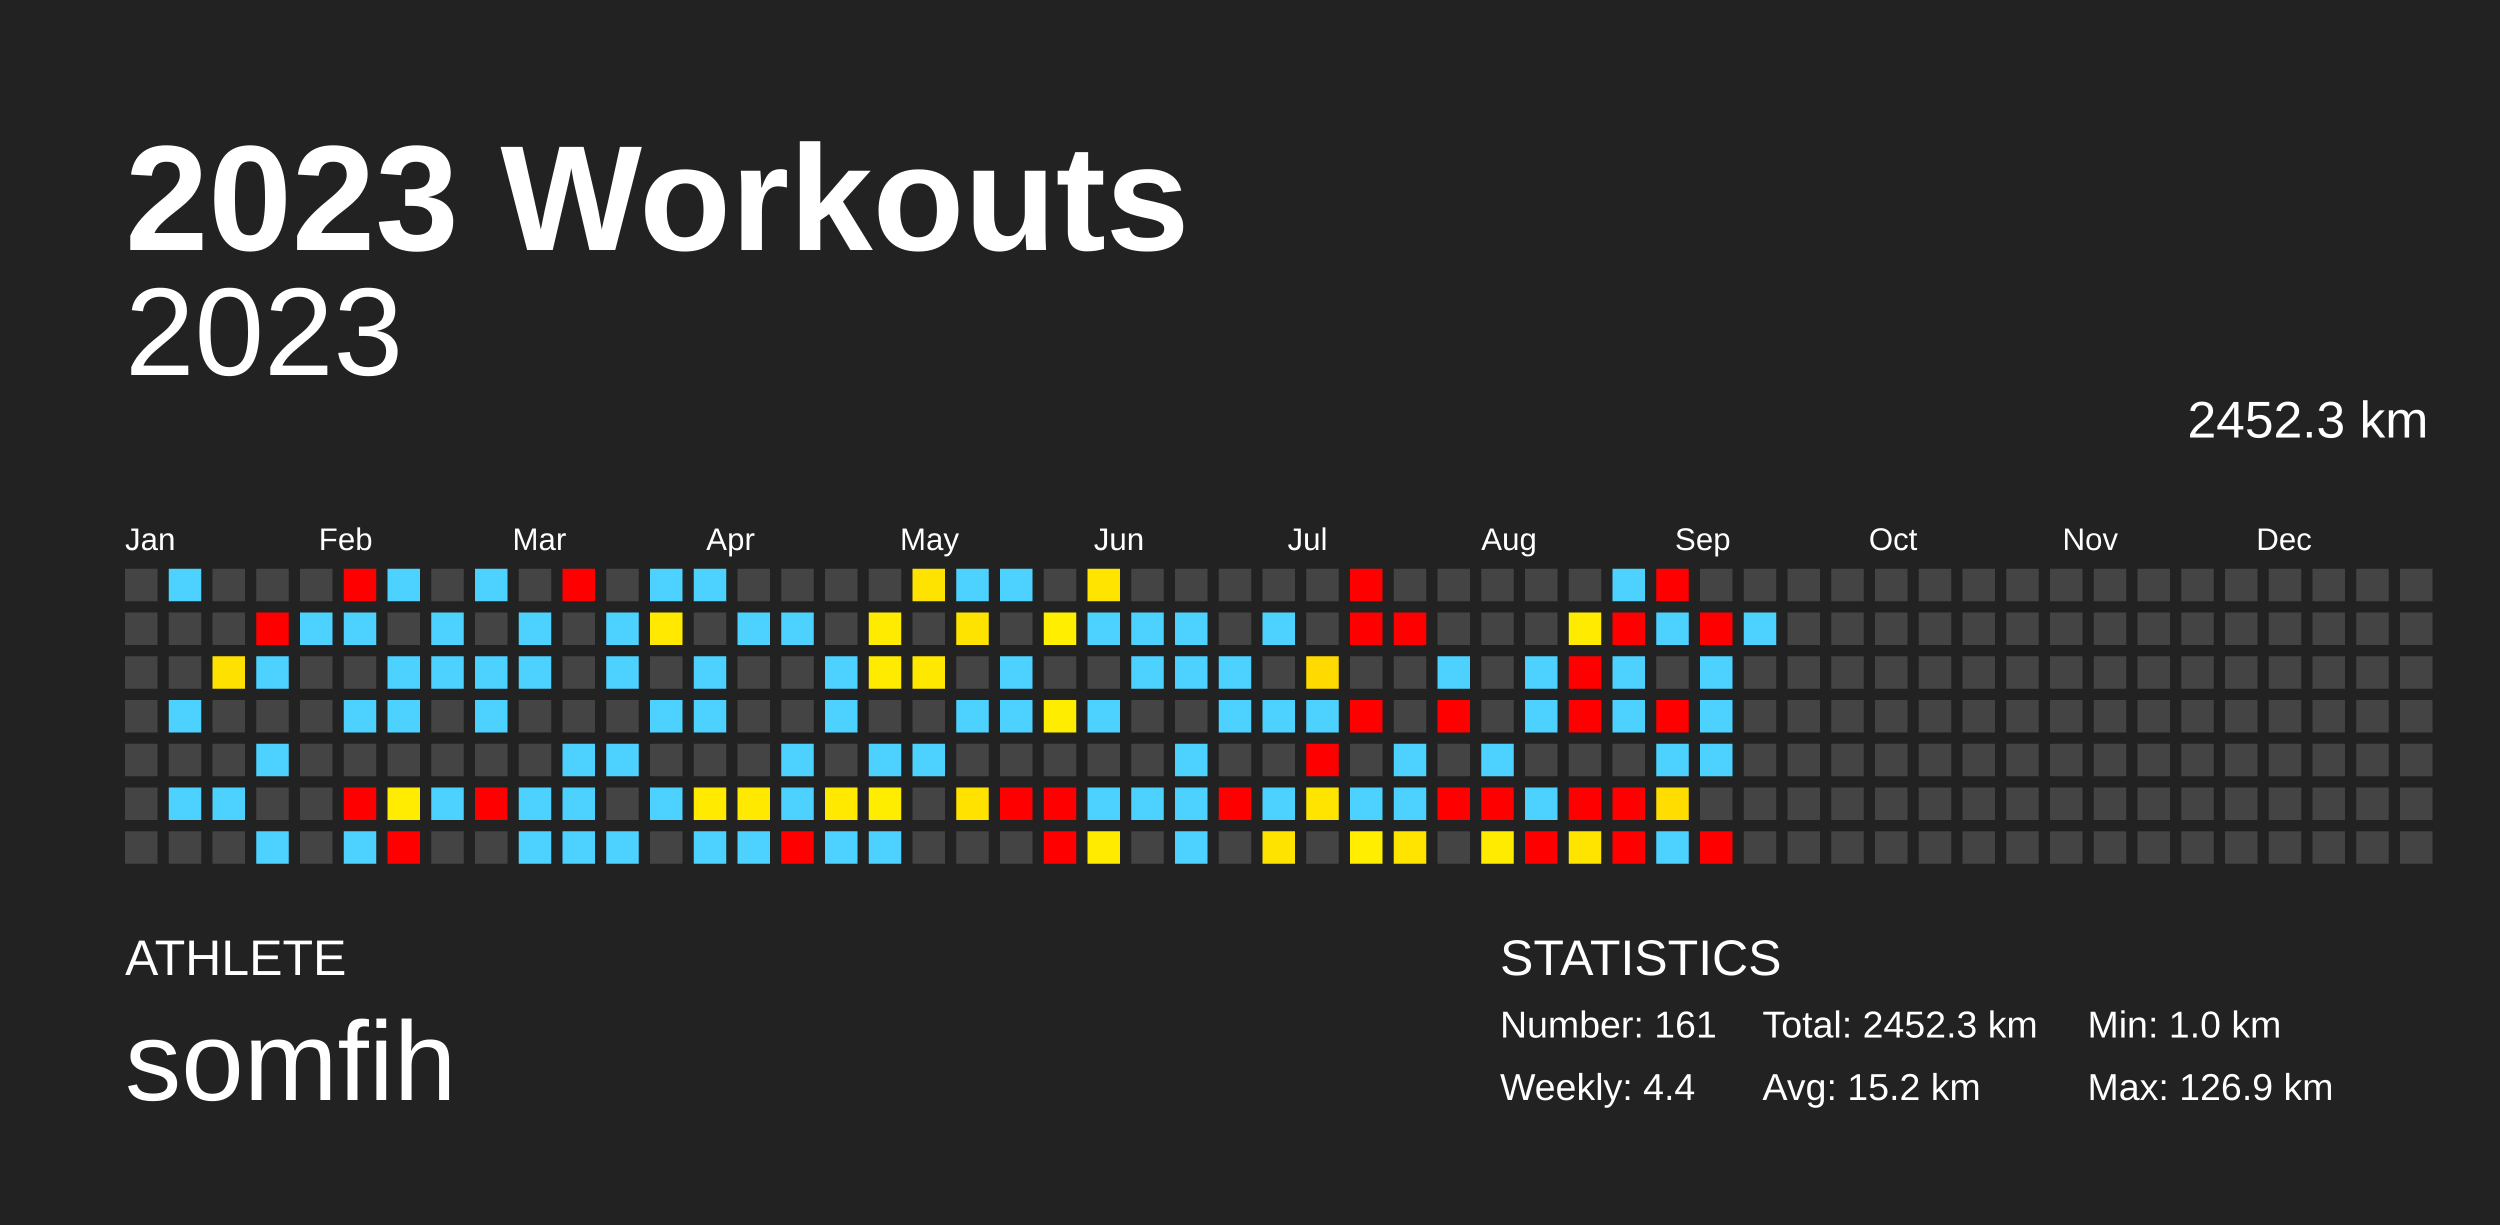
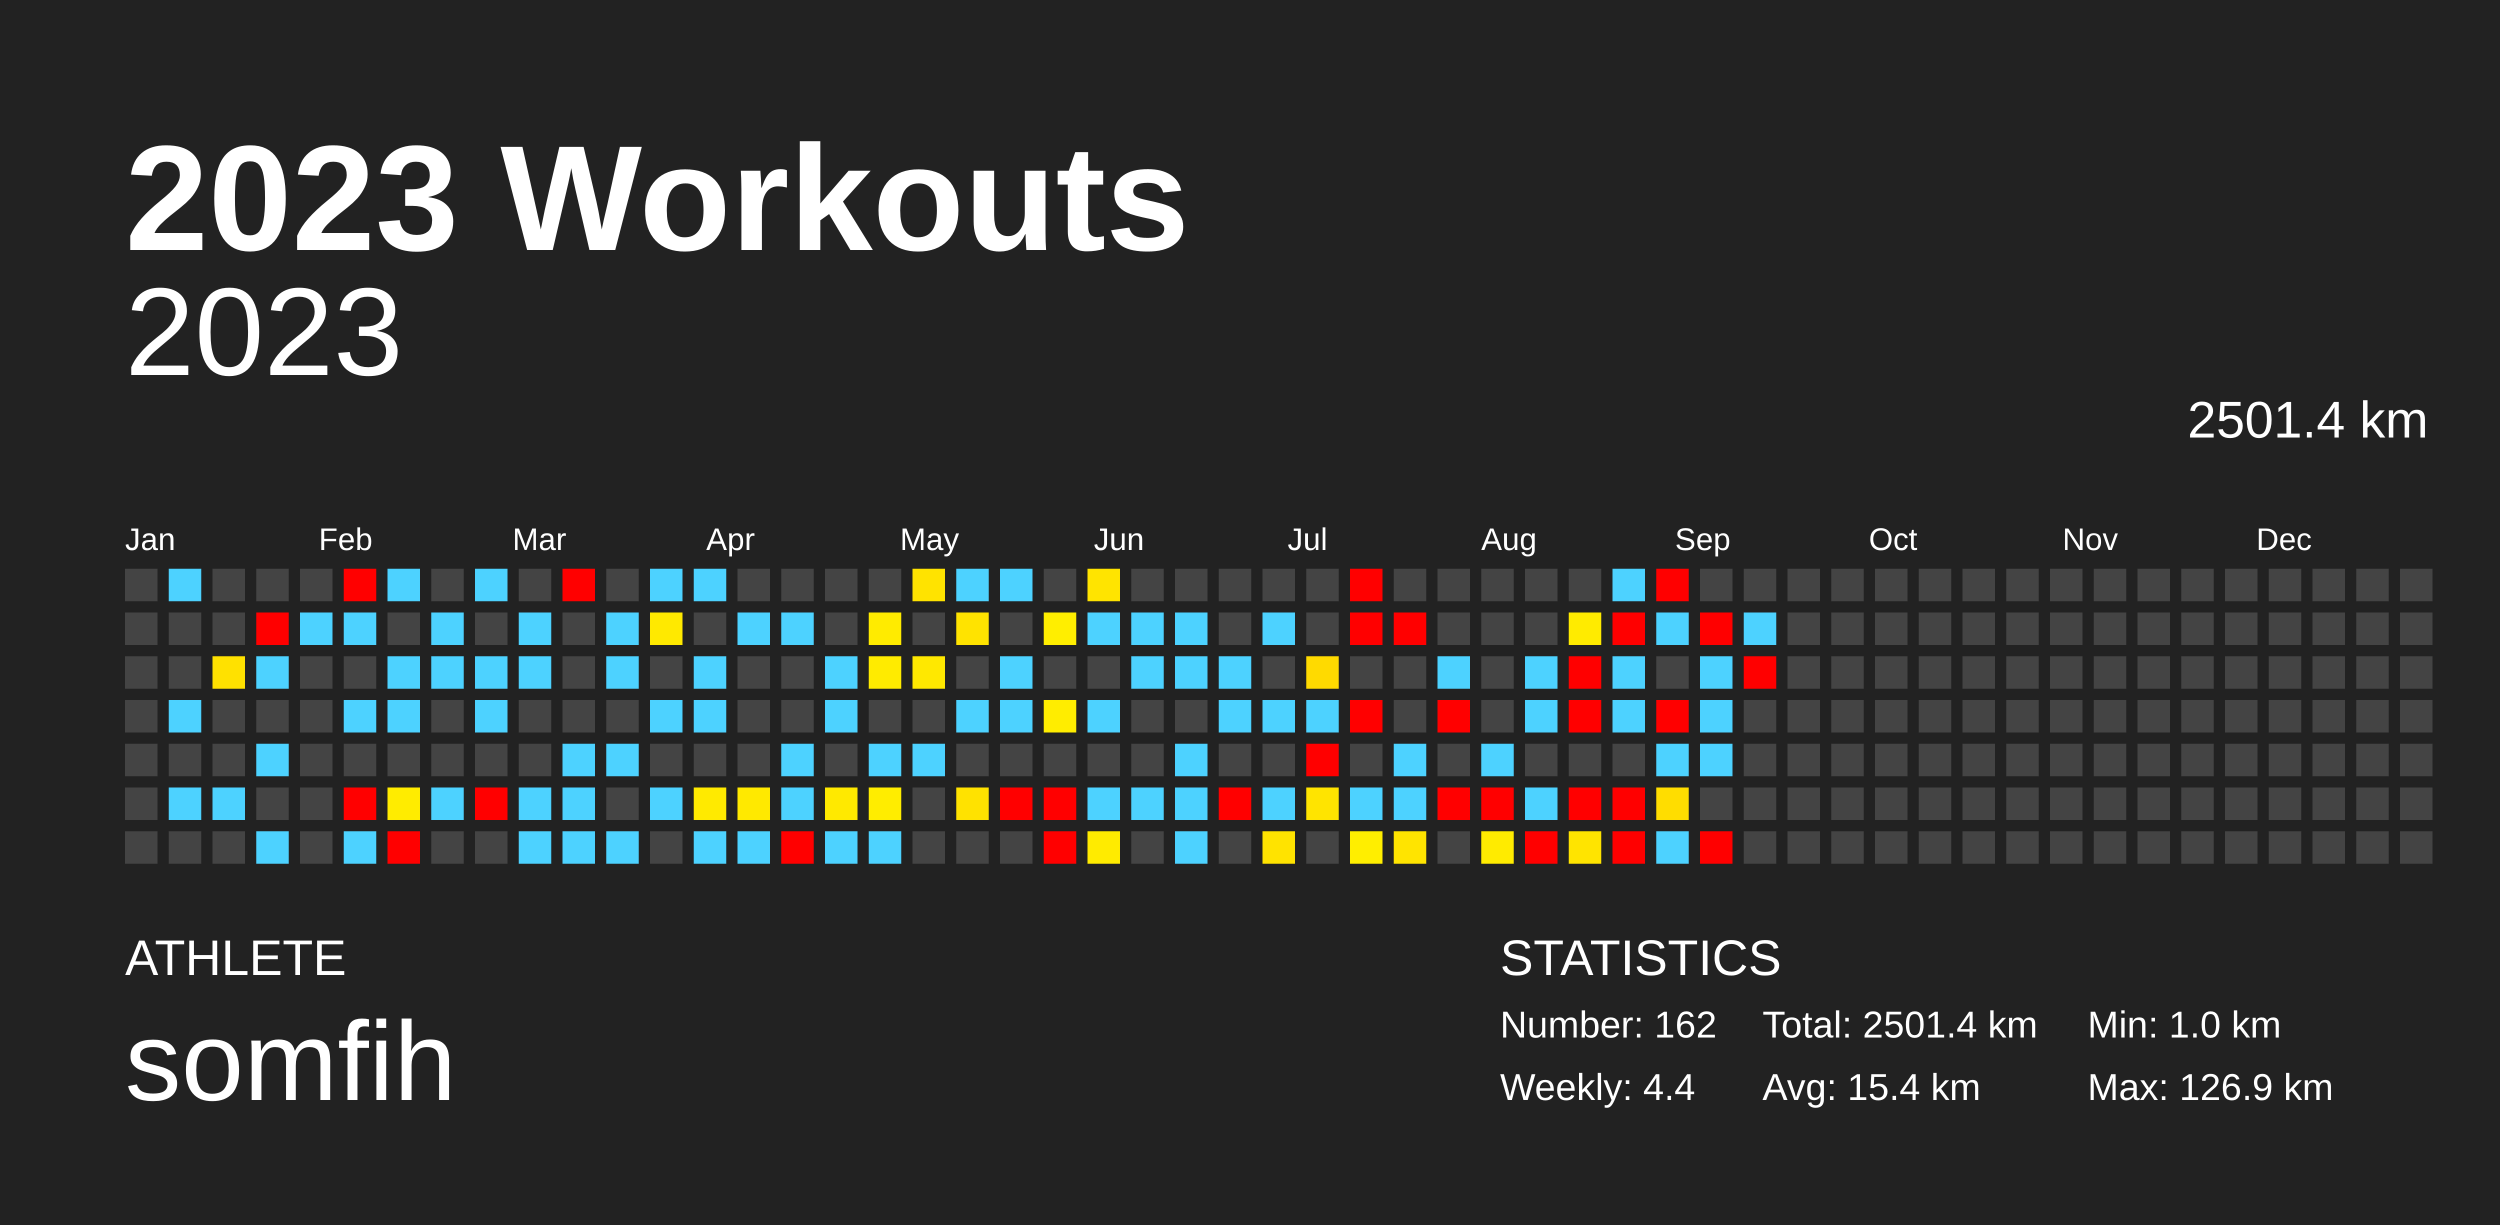
<svg xmlns="http://www.w3.org/2000/svg" baseProfile="full" height="98mm" version="1.1" viewBox="0,0,200,98" width="200mm">
  <defs />
  <rect fill="#222222" height="98" width="200" x="0" y="0" />
  <text fill="#FFFFFF" style="font-size:12px; font-family:Arial; font-weight:bold;" x="10" y="20">2023 Workouts</text>
  <text fill="#FFFFFF" style="font-size:4px; font-family:Arial" x="10" y="78">ATHLETE</text>
  <text fill="#FFFFFF" style="font-size:9px; font-family:Arial" x="10" y="88">somfih</text>
  <text fill="#FFFFFF" style="font-size:4px; font-family:Arial" x="120" y="78">STATISTICS</text>
-   <text fill="#FFFFFF" style="font-size:3px; font-family:Arial" x="120" y="83">Number: 161</text>
+   <text fill="#FFFFFF" style="font-size:3px; font-family:Arial" x="120" y="83">Number: 162</text>
  <text fill="#FFFFFF" style="font-size:3px; font-family:Arial" x="120" y="88">Weekly: 4.4</text>
-   <text fill="#FFFFFF" style="font-size:3px; font-family:Arial" x="141" y="83">Total: 2452.3 km</text>
-   <text fill="#FFFFFF" style="font-size:3px; font-family:Arial" x="141" y="88">Avg: 15.2 km</text>
+   <text fill="#FFFFFF" style="font-size:3px; font-family:Arial" x="141" y="83">Total: 2501.4 km</text>
+   <text fill="#FFFFFF" style="font-size:3px; font-family:Arial" x="141" y="88">Avg: 15.4 km</text>
  <text fill="#FFFFFF" style="font-size:3px; font-family:Arial" x="167" y="83">Min: 1.0 km</text>
  <text fill="#FFFFFF" style="font-size:3px; font-family:Arial" x="167" y="88">Max: 126.9 km</text>
  <text alignment-baseline="hanging" fill="#FFFFFF" style="font-size:10.0px; font-family:Arial;" x="10" y="30">2023</text>
-   <text alignment-baseline="hanging" fill="#FFFFFF" style="font-size:4.125px; font-family:Arial;" x="175" y="35">2452.3 km</text>
+   <text alignment-baseline="hanging" fill="#FFFFFF" style="font-size:4.125px; font-family:Arial;" x="175" y="35">2501.4 km</text>
  <text fill="#FFFFFF" style="font-size:2.5px; font-family:Arial" x="10.0" y="44">Jan</text>
  <text fill="#FFFFFF" style="font-size:2.5px; font-family:Arial" x="25.5" y="44">Feb</text>
  <text fill="#FFFFFF" style="font-size:2.5px; font-family:Arial" x="41.0" y="44">Mar</text>
  <text fill="#FFFFFF" style="font-size:2.5px; font-family:Arial" x="56.5" y="44">Apr</text>
  <text fill="#FFFFFF" style="font-size:2.5px; font-family:Arial" x="72.0" y="44">May</text>
  <text fill="#FFFFFF" style="font-size:2.5px; font-family:Arial" x="87.5" y="44">Jun</text>
  <text fill="#FFFFFF" style="font-size:2.5px; font-family:Arial" x="103.0" y="44">Jul</text>
  <text fill="#FFFFFF" style="font-size:2.5px; font-family:Arial" x="118.5" y="44">Aug</text>
  <text fill="#FFFFFF" style="font-size:2.5px; font-family:Arial" x="134.0" y="44">Sep</text>
  <text fill="#FFFFFF" style="font-size:2.5px; font-family:Arial" x="149.5" y="44">Oct</text>
  <text fill="#FFFFFF" style="font-size:2.5px; font-family:Arial" x="165.0" y="44">Nov</text>
  <text fill="#FFFFFF" style="font-size:2.5px; font-family:Arial" x="180.5" y="44">Dec</text>
  <rect fill="#444444" height="2.6" width="2.6" x="10.0" y="45.5" />
  <rect fill="#444444" height="2.6" width="2.6" x="10.0" y="49.0" />
  <rect fill="#444444" height="2.6" width="2.6" x="10.0" y="52.5" />
  <rect fill="#444444" height="2.6" width="2.6" x="10.0" y="56.0" />
  <rect fill="#444444" height="2.6" width="2.6" x="10.0" y="59.5" />
  <rect fill="#444444" height="2.6" width="2.6" x="10.0" y="63.0" />
  <rect fill="#444444" height="2.6" width="2.6" x="10.0" y="66.5" />
  <rect fill="#4dd2ff" height="2.6" width="2.6" x="13.5" y="45.5" />
  <rect fill="#444444" height="2.6" width="2.6" x="13.5" y="49.0" />
  <rect fill="#444444" height="2.6" width="2.6" x="13.5" y="52.5" />
  <rect fill="#4dd2ff" height="2.6" width="2.6" x="13.5" y="56.0" />
  <rect fill="#444444" height="2.6" width="2.6" x="13.5" y="59.5" />
  <rect fill="#4dd2ff" height="2.6" width="2.6" x="13.5" y="63.0" />
  <rect fill="#444444" height="2.6" width="2.6" x="13.5" y="66.5" />
  <rect fill="#444444" height="2.6" width="2.6" x="17.0" y="45.5" />
  <rect fill="#444444" height="2.6" width="2.6" x="17.0" y="49.0" />
  <rect fill="#ffe100" height="2.6" width="2.6" x="17.0" y="52.5" />
  <rect fill="#444444" height="2.6" width="2.6" x="17.0" y="56.0" />
  <rect fill="#444444" height="2.6" width="2.6" x="17.0" y="59.5" />
  <rect fill="#4dd2ff" height="2.6" width="2.6" x="17.0" y="63.0" />
  <rect fill="#444444" height="2.6" width="2.6" x="17.0" y="66.5" />
  <rect fill="#444444" height="2.6" width="2.6" x="20.5" y="45.5" />
  <rect fill="red" height="2.6" width="2.6" x="20.5" y="49.0" />
  <rect fill="#4dd2ff" height="2.6" width="2.6" x="20.5" y="52.5" />
  <rect fill="#444444" height="2.6" width="2.6" x="20.5" y="56.0" />
  <rect fill="#4dd2ff" height="2.6" width="2.6" x="20.5" y="59.5" />
  <rect fill="#444444" height="2.6" width="2.6" x="20.5" y="63.0" />
  <rect fill="#4dd2ff" height="2.6" width="2.6" x="20.5" y="66.5" />
  <rect fill="#444444" height="2.6" width="2.6" x="24.0" y="45.5" />
  <rect fill="#4dd2ff" height="2.6" width="2.6" x="24.0" y="49.0" />
  <rect fill="#444444" height="2.6" width="2.6" x="24.0" y="52.5" />
  <rect fill="#444444" height="2.6" width="2.6" x="24.0" y="56.0" />
  <rect fill="#444444" height="2.6" width="2.6" x="24.0" y="59.5" />
  <rect fill="#444444" height="2.6" width="2.6" x="24.0" y="63.0" />
  <rect fill="#444444" height="2.6" width="2.6" x="24.0" y="66.5" />
  <rect fill="red" height="2.6" width="2.6" x="27.5" y="45.5" />
  <rect fill="#4dd2ff" height="2.6" width="2.6" x="27.5" y="49.0" />
  <rect fill="#444444" height="2.6" width="2.6" x="27.5" y="52.5" />
  <rect fill="#4dd2ff" height="2.6" width="2.6" x="27.5" y="56.0" />
  <rect fill="#444444" height="2.6" width="2.6" x="27.5" y="59.5" />
  <rect fill="red" height="2.6" width="2.6" x="27.5" y="63.0" />
  <rect fill="#4dd2ff" height="2.6" width="2.6" x="27.5" y="66.5" />
  <rect fill="#4dd2ff" height="2.6" width="2.6" x="31.0" y="45.5" />
  <rect fill="#444444" height="2.6" width="2.6" x="31.0" y="49.0" />
  <rect fill="#4dd2ff" height="2.6" width="2.6" x="31.0" y="52.5" />
  <rect fill="#4dd2ff" height="2.6" width="2.6" x="31.0" y="56.0" />
  <rect fill="#444444" height="2.6" width="2.6" x="31.0" y="59.5" />
  <rect fill="#ffec00" height="2.6" width="2.6" x="31.0" y="63.0" />
  <rect fill="red" height="2.6" width="2.6" x="31.0" y="66.5" />
  <rect fill="#444444" height="2.6" width="2.6" x="34.5" y="45.5" />
  <rect fill="#4dd2ff" height="2.6" width="2.6" x="34.5" y="49.0" />
  <rect fill="#4dd2ff" height="2.6" width="2.6" x="34.5" y="52.5" />
  <rect fill="#444444" height="2.6" width="2.6" x="34.5" y="56.0" />
  <rect fill="#444444" height="2.6" width="2.6" x="34.5" y="59.5" />
  <rect fill="#4dd2ff" height="2.6" width="2.6" x="34.5" y="63.0" />
  <rect fill="#444444" height="2.6" width="2.6" x="34.5" y="66.5" />
  <rect fill="#4dd2ff" height="2.6" width="2.6" x="38.0" y="45.5" />
  <rect fill="#444444" height="2.6" width="2.6" x="38.0" y="49.0" />
  <rect fill="#4dd2ff" height="2.6" width="2.6" x="38.0" y="52.5" />
  <rect fill="#4dd2ff" height="2.6" width="2.6" x="38.0" y="56.0" />
  <rect fill="#444444" height="2.6" width="2.6" x="38.0" y="59.5" />
  <rect fill="red" height="2.6" width="2.6" x="38.0" y="63.0" />
  <rect fill="#444444" height="2.6" width="2.6" x="38.0" y="66.5" />
  <rect fill="#444444" height="2.6" width="2.6" x="41.5" y="45.5" />
  <rect fill="#4dd2ff" height="2.6" width="2.6" x="41.5" y="49.0" />
  <rect fill="#4dd2ff" height="2.6" width="2.6" x="41.5" y="52.5" />
  <rect fill="#444444" height="2.6" width="2.6" x="41.5" y="56.0" />
  <rect fill="#444444" height="2.6" width="2.6" x="41.5" y="59.5" />
  <rect fill="#4dd2ff" height="2.6" width="2.6" x="41.5" y="63.0" />
  <rect fill="#4dd2ff" height="2.6" width="2.6" x="41.5" y="66.5" />
  <rect fill="red" height="2.6" width="2.6" x="45.0" y="45.5" />
  <rect fill="#444444" height="2.6" width="2.6" x="45.0" y="49.0" />
  <rect fill="#444444" height="2.6" width="2.6" x="45.0" y="52.5" />
  <rect fill="#444444" height="2.6" width="2.6" x="45.0" y="56.0" />
  <rect fill="#4dd2ff" height="2.6" width="2.6" x="45.0" y="59.5" />
  <rect fill="#4dd2ff" height="2.6" width="2.6" x="45.0" y="63.0" />
  <rect fill="#4dd2ff" height="2.6" width="2.6" x="45.0" y="66.5" />
  <rect fill="#444444" height="2.6" width="2.6" x="48.5" y="45.5" />
  <rect fill="#4dd2ff" height="2.6" width="2.6" x="48.5" y="49.0" />
  <rect fill="#4dd2ff" height="2.6" width="2.6" x="48.5" y="52.5" />
  <rect fill="#444444" height="2.6" width="2.6" x="48.5" y="56.0" />
  <rect fill="#4dd2ff" height="2.6" width="2.6" x="48.5" y="59.5" />
  <rect fill="#444444" height="2.6" width="2.6" x="48.5" y="63.0" />
  <rect fill="#4dd2ff" height="2.6" width="2.6" x="48.5" y="66.5" />
  <rect fill="#4dd2ff" height="2.6" width="2.6" x="52.0" y="45.5" />
  <rect fill="#ffe900" height="2.6" width="2.6" x="52.0" y="49.0" />
  <rect fill="#444444" height="2.6" width="2.6" x="52.0" y="52.5" />
  <rect fill="#4dd2ff" height="2.6" width="2.6" x="52.0" y="56.0" />
  <rect fill="#444444" height="2.6" width="2.6" x="52.0" y="59.5" />
  <rect fill="#4dd2ff" height="2.6" width="2.6" x="52.0" y="63.0" />
  <rect fill="#444444" height="2.6" width="2.6" x="52.0" y="66.5" />
  <rect fill="#4dd2ff" height="2.6" width="2.6" x="55.5" y="45.5" />
  <rect fill="#444444" height="2.6" width="2.6" x="55.5" y="49.0" />
  <rect fill="#4dd2ff" height="2.6" width="2.6" x="55.5" y="52.5" />
  <rect fill="#4dd2ff" height="2.6" width="2.6" x="55.5" y="56.0" />
  <rect fill="#444444" height="2.6" width="2.6" x="55.5" y="59.5" />
  <rect fill="#ffea00" height="2.6" width="2.6" x="55.5" y="63.0" />
  <rect fill="#4dd2ff" height="2.6" width="2.6" x="55.5" y="66.5" />
  <rect fill="#444444" height="2.6" width="2.6" x="59.0" y="45.5" />
  <rect fill="#4dd2ff" height="2.6" width="2.6" x="59.0" y="49.0" />
  <rect fill="#444444" height="2.6" width="2.6" x="59.0" y="52.5" />
  <rect fill="#444444" height="2.6" width="2.6" x="59.0" y="56.0" />
  <rect fill="#444444" height="2.6" width="2.6" x="59.0" y="59.5" />
  <rect fill="#ffe900" height="2.6" width="2.6" x="59.0" y="63.0" />
  <rect fill="#4dd2ff" height="2.6" width="2.6" x="59.0" y="66.5" />
  <rect fill="#444444" height="2.6" width="2.6" x="62.5" y="45.5" />
  <rect fill="#4dd2ff" height="2.6" width="2.6" x="62.5" y="49.0" />
  <rect fill="#444444" height="2.6" width="2.6" x="62.5" y="52.5" />
  <rect fill="#444444" height="2.6" width="2.6" x="62.5" y="56.0" />
  <rect fill="#4dd2ff" height="2.6" width="2.6" x="62.5" y="59.5" />
  <rect fill="#4dd2ff" height="2.6" width="2.6" x="62.5" y="63.0" />
  <rect fill="red" height="2.6" width="2.6" x="62.5" y="66.5" />
  <rect fill="#444444" height="2.6" width="2.6" x="66.0" y="45.5" />
  <rect fill="#444444" height="2.6" width="2.6" x="66.0" y="49.0" />
  <rect fill="#4dd2ff" height="2.6" width="2.6" x="66.0" y="52.5" />
  <rect fill="#4dd2ff" height="2.6" width="2.6" x="66.0" y="56.0" />
  <rect fill="#444444" height="2.6" width="2.6" x="66.0" y="59.5" />
  <rect fill="#ffe900" height="2.6" width="2.6" x="66.0" y="63.0" />
  <rect fill="#4dd2ff" height="2.6" width="2.6" x="66.0" y="66.5" />
  <rect fill="#444444" height="2.6" width="2.6" x="69.5" y="45.5" />
  <rect fill="#ffeb00" height="2.6" width="2.6" x="69.5" y="49.0" />
  <rect fill="#ffeb00" height="2.6" width="2.6" x="69.5" y="52.5" />
  <rect fill="#444444" height="2.6" width="2.6" x="69.5" y="56.0" />
  <rect fill="#4dd2ff" height="2.6" width="2.6" x="69.5" y="59.5" />
  <rect fill="#ffed00" height="2.6" width="2.6" x="69.5" y="63.0" />
  <rect fill="#4dd2ff" height="2.6" width="2.6" x="69.5" y="66.5" />
  <rect fill="#ffe300" height="2.6" width="2.6" x="73.0" y="45.5" />
  <rect fill="#444444" height="2.6" width="2.6" x="73.0" y="49.0" />
  <rect fill="#ffe800" height="2.6" width="2.6" x="73.0" y="52.5" />
  <rect fill="#444444" height="2.6" width="2.6" x="73.0" y="56.0" />
  <rect fill="#4dd2ff" height="2.6" width="2.6" x="73.0" y="59.5" />
  <rect fill="#444444" height="2.6" width="2.6" x="73.0" y="63.0" />
  <rect fill="#444444" height="2.6" width="2.6" x="73.0" y="66.5" />
  <rect fill="#4dd2ff" height="2.6" width="2.6" x="76.5" y="45.5" />
  <rect fill="#ffe300" height="2.6" width="2.6" x="76.5" y="49.0" />
  <rect fill="#444444" height="2.6" width="2.6" x="76.5" y="52.5" />
  <rect fill="#4dd2ff" height="2.6" width="2.6" x="76.5" y="56.0" />
  <rect fill="#444444" height="2.6" width="2.6" x="76.5" y="59.5" />
  <rect fill="#ffe200" height="2.6" width="2.6" x="76.5" y="63.0" />
  <rect fill="#444444" height="2.6" width="2.6" x="76.5" y="66.5" />
  <rect fill="#4dd2ff" height="2.6" width="2.6" x="80.0" y="45.5" />
  <rect fill="#444444" height="2.6" width="2.6" x="80.0" y="49.0" />
  <rect fill="#4dd2ff" height="2.6" width="2.6" x="80.0" y="52.5" />
  <rect fill="#4dd2ff" height="2.6" width="2.6" x="80.0" y="56.0" />
  <rect fill="#444444" height="2.6" width="2.6" x="80.0" y="59.5" />
  <rect fill="red" height="2.6" width="2.6" x="80.0" y="63.0" />
  <rect fill="#444444" height="2.6" width="2.6" x="80.0" y="66.5" />
  <rect fill="#444444" height="2.6" width="2.6" x="83.5" y="45.5" />
  <rect fill="#ffee00" height="2.6" width="2.6" x="83.5" y="49.0" />
  <rect fill="#444444" height="2.6" width="2.6" x="83.5" y="52.5" />
  <rect fill="#ffed00" height="2.6" width="2.6" x="83.5" y="56.0" />
  <rect fill="#444444" height="2.6" width="2.6" x="83.5" y="59.5" />
  <rect fill="red" height="2.6" width="2.6" x="83.5" y="63.0" />
  <rect fill="red" height="2.6" width="2.6" x="83.5" y="66.5" />
  <rect fill="#ffe400" height="2.6" width="2.6" x="87.0" y="45.5" />
  <rect fill="#4dd2ff" height="2.6" width="2.6" x="87.0" y="49.0" />
  <rect fill="#444444" height="2.6" width="2.6" x="87.0" y="52.5" />
  <rect fill="#4dd2ff" height="2.6" width="2.6" x="87.0" y="56.0" />
  <rect fill="#444444" height="2.6" width="2.6" x="87.0" y="59.5" />
  <rect fill="#4dd2ff" height="2.6" width="2.6" x="87.0" y="63.0" />
  <rect fill="#ffeb00" height="2.6" width="2.6" x="87.0" y="66.5" />
  <rect fill="#444444" height="2.6" width="2.6" x="90.5" y="45.5" />
  <rect fill="#4dd2ff" height="2.6" width="2.6" x="90.5" y="49.0" />
  <rect fill="#4dd2ff" height="2.6" width="2.6" x="90.5" y="52.5" />
  <rect fill="#444444" height="2.6" width="2.6" x="90.5" y="56.0" />
  <rect fill="#444444" height="2.6" width="2.6" x="90.5" y="59.5" />
  <rect fill="#4dd2ff" height="2.6" width="2.6" x="90.5" y="63.0" />
  <rect fill="#444444" height="2.6" width="2.6" x="90.5" y="66.5" />
  <rect fill="#444444" height="2.6" width="2.6" x="94.0" y="45.5" />
  <rect fill="#4dd2ff" height="2.6" width="2.6" x="94.0" y="49.0" />
  <rect fill="#4dd2ff" height="2.6" width="2.6" x="94.0" y="52.5" />
  <rect fill="#444444" height="2.6" width="2.6" x="94.0" y="56.0" />
  <rect fill="#4dd2ff" height="2.6" width="2.6" x="94.0" y="59.5" />
  <rect fill="#4dd2ff" height="2.6" width="2.6" x="94.0" y="63.0" />
  <rect fill="#4dd2ff" height="2.6" width="2.6" x="94.0" y="66.5" />
  <rect fill="#444444" height="2.6" width="2.6" x="97.5" y="45.5" />
  <rect fill="#444444" height="2.6" width="2.6" x="97.5" y="49.0" />
  <rect fill="#4dd2ff" height="2.6" width="2.6" x="97.5" y="52.5" />
  <rect fill="#4dd2ff" height="2.6" width="2.6" x="97.5" y="56.0" />
  <rect fill="#444444" height="2.6" width="2.6" x="97.5" y="59.5" />
  <rect fill="red" height="2.6" width="2.6" x="97.5" y="63.0" />
  <rect fill="#444444" height="2.6" width="2.6" x="97.5" y="66.5" />
  <rect fill="#444444" height="2.6" width="2.6" x="101.0" y="45.5" />
  <rect fill="#4dd2ff" height="2.6" width="2.6" x="101.0" y="49.0" />
  <rect fill="#444444" height="2.6" width="2.6" x="101.0" y="52.5" />
  <rect fill="#4dd2ff" height="2.6" width="2.6" x="101.0" y="56.0" />
  <rect fill="#444444" height="2.6" width="2.6" x="101.0" y="59.5" />
  <rect fill="#4dd2ff" height="2.6" width="2.6" x="101.0" y="63.0" />
  <rect fill="#ffe300" height="2.6" width="2.6" x="101.0" y="66.5" />
  <rect fill="#444444" height="2.6" width="2.6" x="104.5" y="45.5" />
  <rect fill="#444444" height="2.6" width="2.6" x="104.5" y="49.0" />
  <rect fill="#ffda00" height="2.6" width="2.6" x="104.5" y="52.5" />
  <rect fill="#4dd2ff" height="2.6" width="2.6" x="104.5" y="56.0" />
  <rect fill="red" height="2.6" width="2.6" x="104.5" y="59.5" />
  <rect fill="#ffe400" height="2.6" width="2.6" x="104.5" y="63.0" />
  <rect fill="#444444" height="2.6" width="2.6" x="104.5" y="66.5" />
  <rect fill="red" height="2.6" width="2.6" x="108.0" y="45.5" />
  <rect fill="red" height="2.6" width="2.6" x="108.0" y="49.0" />
  <rect fill="#444444" height="2.6" width="2.6" x="108.0" y="52.5" />
  <rect fill="red" height="2.6" width="2.6" x="108.0" y="56.0" />
  <rect fill="#444444" height="2.6" width="2.6" x="108.0" y="59.5" />
  <rect fill="#4dd2ff" height="2.6" width="2.6" x="108.0" y="63.0" />
  <rect fill="#ffee00" height="2.6" width="2.6" x="108.0" y="66.5" />
  <rect fill="#444444" height="2.6" width="2.6" x="111.5" y="45.5" />
  <rect fill="red" height="2.6" width="2.6" x="111.5" y="49.0" />
  <rect fill="#444444" height="2.6" width="2.6" x="111.5" y="52.5" />
  <rect fill="#444444" height="2.6" width="2.6" x="111.5" y="56.0" />
  <rect fill="#4dd2ff" height="2.6" width="2.6" x="111.5" y="59.5" />
  <rect fill="#4dd2ff" height="2.6" width="2.6" x="111.5" y="63.0" />
  <rect fill="#ffe400" height="2.6" width="2.6" x="111.5" y="66.5" />
  <rect fill="#444444" height="2.6" width="2.6" x="115.0" y="45.5" />
  <rect fill="#444444" height="2.6" width="2.6" x="115.0" y="49.0" />
  <rect fill="#4dd2ff" height="2.6" width="2.6" x="115.0" y="52.5" />
  <rect fill="red" height="2.6" width="2.6" x="115.0" y="56.0" />
  <rect fill="#444444" height="2.6" width="2.6" x="115.0" y="59.5" />
  <rect fill="red" height="2.6" width="2.6" x="115.0" y="63.0" />
  <rect fill="#444444" height="2.6" width="2.6" x="115.0" y="66.5" />
  <rect fill="#444444" height="2.6" width="2.6" x="118.5" y="45.5" />
  <rect fill="#444444" height="2.6" width="2.6" x="118.5" y="49.0" />
  <rect fill="#444444" height="2.6" width="2.6" x="118.5" y="52.5" />
  <rect fill="#444444" height="2.6" width="2.6" x="118.5" y="56.0" />
  <rect fill="#4dd2ff" height="2.6" width="2.6" x="118.5" y="59.5" />
  <rect fill="red" height="2.6" width="2.6" x="118.5" y="63.0" />
  <rect fill="#ffeb00" height="2.6" width="2.6" x="118.5" y="66.5" />
  <rect fill="#444444" height="2.6" width="2.6" x="122.0" y="45.5" />
  <rect fill="#444444" height="2.6" width="2.6" x="122.0" y="49.0" />
  <rect fill="#4dd2ff" height="2.6" width="2.6" x="122.0" y="52.5" />
  <rect fill="#4dd2ff" height="2.6" width="2.6" x="122.0" y="56.0" />
  <rect fill="#444444" height="2.6" width="2.6" x="122.0" y="59.5" />
  <rect fill="#4dd2ff" height="2.6" width="2.6" x="122.0" y="63.0" />
  <rect fill="red" height="2.6" width="2.6" x="122.0" y="66.5" />
  <rect fill="#444444" height="2.6" width="2.6" x="125.5" y="45.5" />
  <rect fill="#ffeb00" height="2.6" width="2.6" x="125.5" y="49.0" />
  <rect fill="red" height="2.6" width="2.6" x="125.5" y="52.5" />
  <rect fill="red" height="2.6" width="2.6" x="125.5" y="56.0" />
  <rect fill="#444444" height="2.6" width="2.6" x="125.5" y="59.5" />
  <rect fill="red" height="2.6" width="2.6" x="125.5" y="63.0" />
  <rect fill="#ffe400" height="2.6" width="2.6" x="125.5" y="66.5" />
  <rect fill="#4dd2ff" height="2.6" width="2.6" x="129.0" y="45.5" />
  <rect fill="red" height="2.6" width="2.6" x="129.0" y="49.0" />
  <rect fill="#4dd2ff" height="2.6" width="2.6" x="129.0" y="52.5" />
  <rect fill="#4dd2ff" height="2.6" width="2.6" x="129.0" y="56.0" />
  <rect fill="#444444" height="2.6" width="2.6" x="129.0" y="59.5" />
  <rect fill="red" height="2.6" width="2.6" x="129.0" y="63.0" />
  <rect fill="red" height="2.6" width="2.6" x="129.0" y="66.5" />
  <rect fill="red" height="2.6" width="2.6" x="132.5" y="45.5" />
  <rect fill="#4dd2ff" height="2.6" width="2.6" x="132.5" y="49.0" />
  <rect fill="#444444" height="2.6" width="2.6" x="132.5" y="52.5" />
  <rect fill="red" height="2.6" width="2.6" x="132.5" y="56.0" />
  <rect fill="#4dd2ff" height="2.6" width="2.6" x="132.5" y="59.5" />
  <rect fill="#ffdd00" height="2.6" width="2.6" x="132.5" y="63.0" />
  <rect fill="#4dd2ff" height="2.6" width="2.6" x="132.5" y="66.5" />
  <rect fill="#444444" height="2.6" width="2.6" x="136.0" y="45.5" />
  <rect fill="red" height="2.6" width="2.6" x="136.0" y="49.0" />
  <rect fill="#4dd2ff" height="2.6" width="2.6" x="136.0" y="52.5" />
  <rect fill="#4dd2ff" height="2.6" width="2.6" x="136.0" y="56.0" />
  <rect fill="#4dd2ff" height="2.6" width="2.6" x="136.0" y="59.5" />
  <rect fill="#444444" height="2.6" width="2.6" x="136.0" y="63.0" />
  <rect fill="red" height="2.6" width="2.6" x="136.0" y="66.5" />
  <rect fill="#444444" height="2.6" width="2.6" x="139.5" y="45.5" />
  <rect fill="#4dd2ff" height="2.6" width="2.6" x="139.5" y="49.0" />
-   <rect fill="#444444" height="2.6" width="2.6" x="139.5" y="52.5" />
+   <rect fill="red" height="2.6" width="2.6" x="139.5" y="52.5" />
  <rect fill="#444444" height="2.6" width="2.6" x="139.5" y="56.0" />
  <rect fill="#444444" height="2.6" width="2.6" x="139.5" y="59.5" />
  <rect fill="#444444" height="2.6" width="2.6" x="139.5" y="63.0" />
  <rect fill="#444444" height="2.6" width="2.6" x="139.5" y="66.5" />
  <rect fill="#444444" height="2.6" width="2.6" x="143.0" y="45.5" />
  <rect fill="#444444" height="2.6" width="2.6" x="143.0" y="49.0" />
  <rect fill="#444444" height="2.6" width="2.6" x="143.0" y="52.5" />
  <rect fill="#444444" height="2.6" width="2.6" x="143.0" y="56.0" />
  <rect fill="#444444" height="2.6" width="2.6" x="143.0" y="59.5" />
  <rect fill="#444444" height="2.6" width="2.6" x="143.0" y="63.0" />
  <rect fill="#444444" height="2.6" width="2.6" x="143.0" y="66.5" />
  <rect fill="#444444" height="2.6" width="2.6" x="146.5" y="45.5" />
  <rect fill="#444444" height="2.6" width="2.6" x="146.5" y="49.0" />
  <rect fill="#444444" height="2.6" width="2.6" x="146.5" y="52.5" />
  <rect fill="#444444" height="2.6" width="2.6" x="146.5" y="56.0" />
  <rect fill="#444444" height="2.6" width="2.6" x="146.5" y="59.5" />
  <rect fill="#444444" height="2.6" width="2.6" x="146.5" y="63.0" />
  <rect fill="#444444" height="2.6" width="2.6" x="146.5" y="66.5" />
  <rect fill="#444444" height="2.6" width="2.6" x="150.0" y="45.5" />
  <rect fill="#444444" height="2.6" width="2.6" x="150.0" y="49.0" />
  <rect fill="#444444" height="2.6" width="2.6" x="150.0" y="52.5" />
  <rect fill="#444444" height="2.6" width="2.6" x="150.0" y="56.0" />
  <rect fill="#444444" height="2.6" width="2.6" x="150.0" y="59.5" />
  <rect fill="#444444" height="2.6" width="2.6" x="150.0" y="63.0" />
  <rect fill="#444444" height="2.6" width="2.6" x="150.0" y="66.5" />
  <rect fill="#444444" height="2.6" width="2.6" x="153.5" y="45.5" />
  <rect fill="#444444" height="2.6" width="2.6" x="153.5" y="49.0" />
  <rect fill="#444444" height="2.6" width="2.6" x="153.5" y="52.5" />
  <rect fill="#444444" height="2.6" width="2.6" x="153.5" y="56.0" />
  <rect fill="#444444" height="2.6" width="2.6" x="153.5" y="59.5" />
  <rect fill="#444444" height="2.6" width="2.6" x="153.5" y="63.0" />
  <rect fill="#444444" height="2.6" width="2.6" x="153.5" y="66.5" />
  <rect fill="#444444" height="2.6" width="2.6" x="157.0" y="45.5" />
  <rect fill="#444444" height="2.6" width="2.6" x="157.0" y="49.0" />
  <rect fill="#444444" height="2.6" width="2.6" x="157.0" y="52.5" />
  <rect fill="#444444" height="2.6" width="2.6" x="157.0" y="56.0" />
  <rect fill="#444444" height="2.6" width="2.6" x="157.0" y="59.5" />
  <rect fill="#444444" height="2.6" width="2.6" x="157.0" y="63.0" />
  <rect fill="#444444" height="2.6" width="2.6" x="157.0" y="66.5" />
  <rect fill="#444444" height="2.6" width="2.6" x="160.5" y="45.5" />
  <rect fill="#444444" height="2.6" width="2.6" x="160.5" y="49.0" />
  <rect fill="#444444" height="2.6" width="2.6" x="160.5" y="52.5" />
  <rect fill="#444444" height="2.6" width="2.6" x="160.5" y="56.0" />
  <rect fill="#444444" height="2.6" width="2.6" x="160.5" y="59.5" />
  <rect fill="#444444" height="2.6" width="2.6" x="160.5" y="63.0" />
  <rect fill="#444444" height="2.6" width="2.6" x="160.5" y="66.5" />
  <rect fill="#444444" height="2.6" width="2.6" x="164.0" y="45.5" />
  <rect fill="#444444" height="2.6" width="2.6" x="164.0" y="49.0" />
  <rect fill="#444444" height="2.6" width="2.6" x="164.0" y="52.5" />
  <rect fill="#444444" height="2.6" width="2.6" x="164.0" y="56.0" />
  <rect fill="#444444" height="2.6" width="2.6" x="164.0" y="59.5" />
  <rect fill="#444444" height="2.6" width="2.6" x="164.0" y="63.0" />
  <rect fill="#444444" height="2.6" width="2.6" x="164.0" y="66.5" />
  <rect fill="#444444" height="2.6" width="2.6" x="167.5" y="45.5" />
  <rect fill="#444444" height="2.6" width="2.6" x="167.5" y="49.0" />
  <rect fill="#444444" height="2.6" width="2.6" x="167.5" y="52.5" />
  <rect fill="#444444" height="2.6" width="2.6" x="167.5" y="56.0" />
  <rect fill="#444444" height="2.6" width="2.6" x="167.5" y="59.5" />
  <rect fill="#444444" height="2.6" width="2.6" x="167.5" y="63.0" />
  <rect fill="#444444" height="2.6" width="2.6" x="167.5" y="66.5" />
  <rect fill="#444444" height="2.6" width="2.6" x="171.0" y="45.5" />
  <rect fill="#444444" height="2.6" width="2.6" x="171.0" y="49.0" />
  <rect fill="#444444" height="2.6" width="2.6" x="171.0" y="52.5" />
  <rect fill="#444444" height="2.6" width="2.6" x="171.0" y="56.0" />
  <rect fill="#444444" height="2.6" width="2.6" x="171.0" y="59.5" />
  <rect fill="#444444" height="2.6" width="2.6" x="171.0" y="63.0" />
  <rect fill="#444444" height="2.6" width="2.6" x="171.0" y="66.5" />
  <rect fill="#444444" height="2.6" width="2.6" x="174.5" y="45.5" />
  <rect fill="#444444" height="2.6" width="2.6" x="174.5" y="49.0" />
  <rect fill="#444444" height="2.6" width="2.6" x="174.5" y="52.5" />
  <rect fill="#444444" height="2.6" width="2.6" x="174.5" y="56.0" />
  <rect fill="#444444" height="2.6" width="2.6" x="174.5" y="59.5" />
  <rect fill="#444444" height="2.6" width="2.6" x="174.5" y="63.0" />
  <rect fill="#444444" height="2.6" width="2.6" x="174.5" y="66.5" />
  <rect fill="#444444" height="2.6" width="2.6" x="178.0" y="45.5" />
  <rect fill="#444444" height="2.6" width="2.6" x="178.0" y="49.0" />
  <rect fill="#444444" height="2.6" width="2.6" x="178.0" y="52.5" />
  <rect fill="#444444" height="2.6" width="2.6" x="178.0" y="56.0" />
  <rect fill="#444444" height="2.6" width="2.6" x="178.0" y="59.5" />
  <rect fill="#444444" height="2.6" width="2.6" x="178.0" y="63.0" />
  <rect fill="#444444" height="2.6" width="2.6" x="178.0" y="66.5" />
  <rect fill="#444444" height="2.6" width="2.6" x="181.5" y="45.5" />
  <rect fill="#444444" height="2.6" width="2.6" x="181.5" y="49.0" />
  <rect fill="#444444" height="2.6" width="2.6" x="181.5" y="52.5" />
  <rect fill="#444444" height="2.6" width="2.6" x="181.5" y="56.0" />
  <rect fill="#444444" height="2.6" width="2.6" x="181.5" y="59.5" />
  <rect fill="#444444" height="2.6" width="2.6" x="181.5" y="63.0" />
  <rect fill="#444444" height="2.6" width="2.6" x="181.5" y="66.5" />
  <rect fill="#444444" height="2.6" width="2.6" x="185.0" y="45.5" />
  <rect fill="#444444" height="2.6" width="2.6" x="185.0" y="49.0" />
  <rect fill="#444444" height="2.6" width="2.6" x="185.0" y="52.5" />
  <rect fill="#444444" height="2.6" width="2.6" x="185.0" y="56.0" />
  <rect fill="#444444" height="2.6" width="2.6" x="185.0" y="59.5" />
  <rect fill="#444444" height="2.6" width="2.6" x="185.0" y="63.0" />
  <rect fill="#444444" height="2.6" width="2.6" x="185.0" y="66.5" />
  <rect fill="#444444" height="2.6" width="2.6" x="188.5" y="45.5" />
  <rect fill="#444444" height="2.6" width="2.6" x="188.5" y="49.0" />
  <rect fill="#444444" height="2.6" width="2.6" x="188.5" y="52.5" />
  <rect fill="#444444" height="2.6" width="2.6" x="188.5" y="56.0" />
  <rect fill="#444444" height="2.6" width="2.6" x="188.5" y="59.5" />
  <rect fill="#444444" height="2.6" width="2.6" x="188.5" y="63.0" />
  <rect fill="#444444" height="2.6" width="2.6" x="188.5" y="66.5" />
  <rect fill="#444444" height="2.6" width="2.6" x="192.0" y="45.5" />
  <rect fill="#444444" height="2.6" width="2.6" x="192.0" y="49.0" />
  <rect fill="#444444" height="2.6" width="2.6" x="192.0" y="52.5" />
  <rect fill="#444444" height="2.6" width="2.6" x="192.0" y="56.0" />
  <rect fill="#444444" height="2.6" width="2.6" x="192.0" y="59.5" />
  <rect fill="#444444" height="2.6" width="2.6" x="192.0" y="63.0" />
  <rect fill="#444444" height="2.6" width="2.6" x="192.0" y="66.5" />
</svg>
